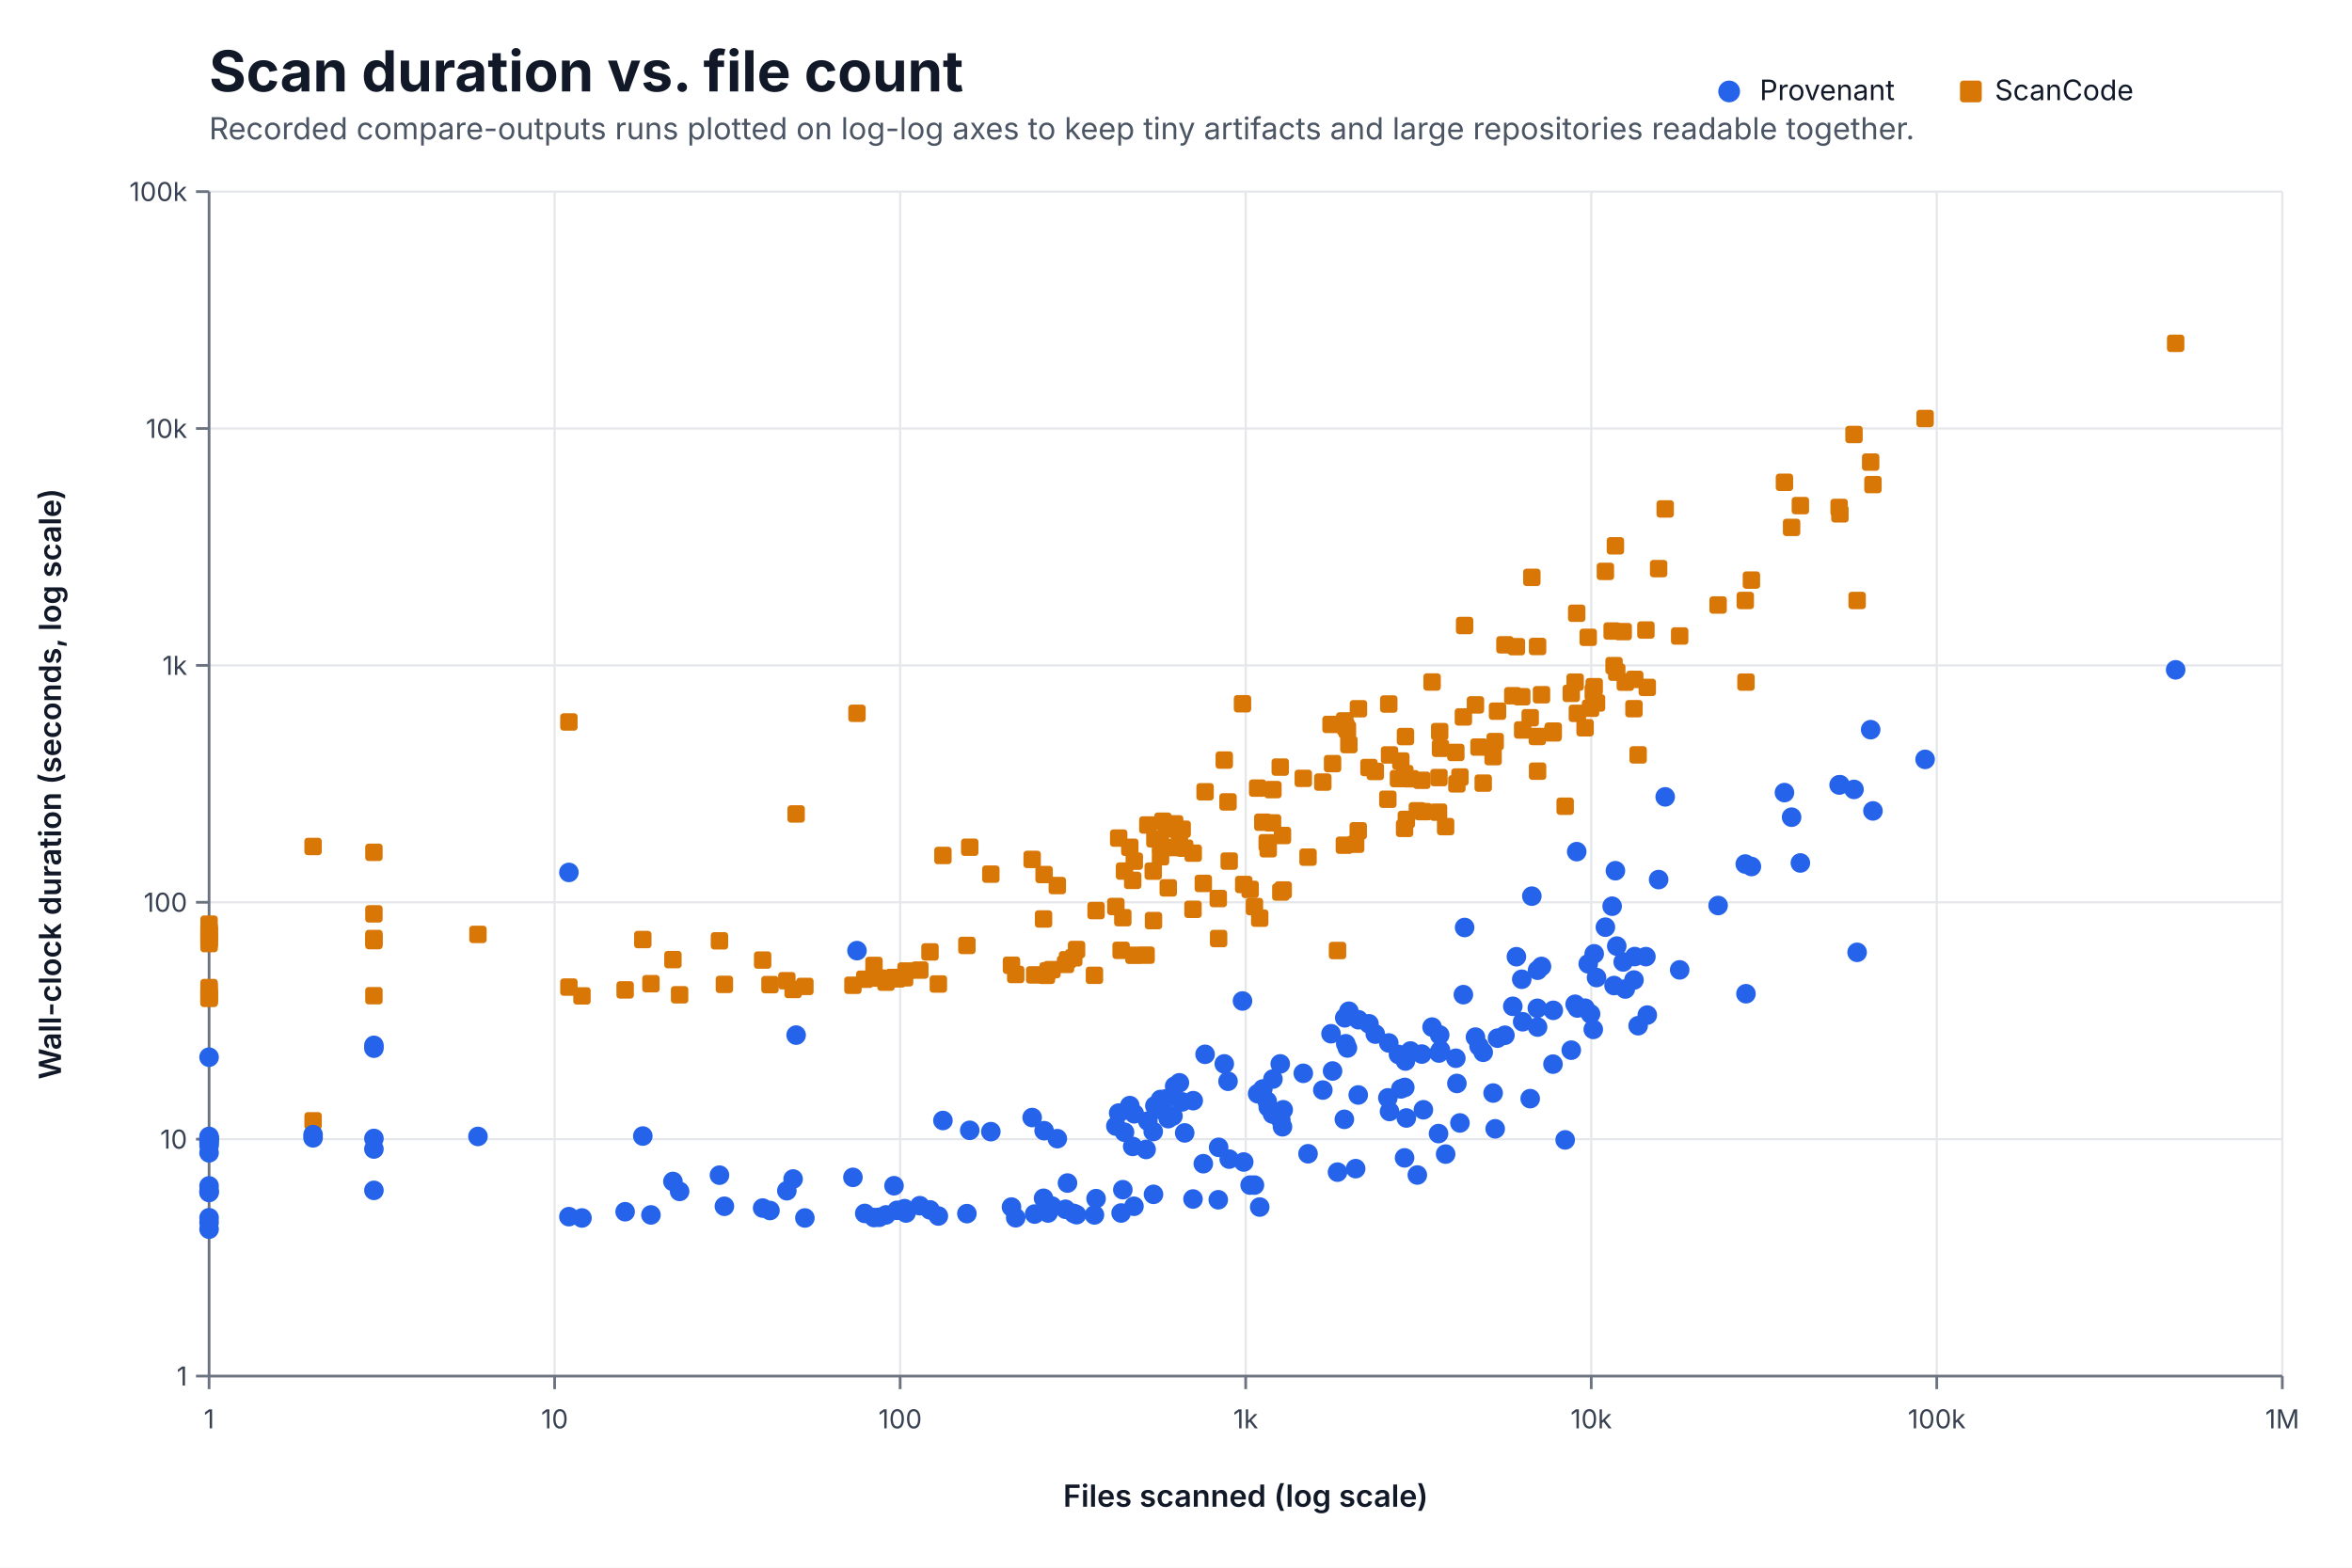
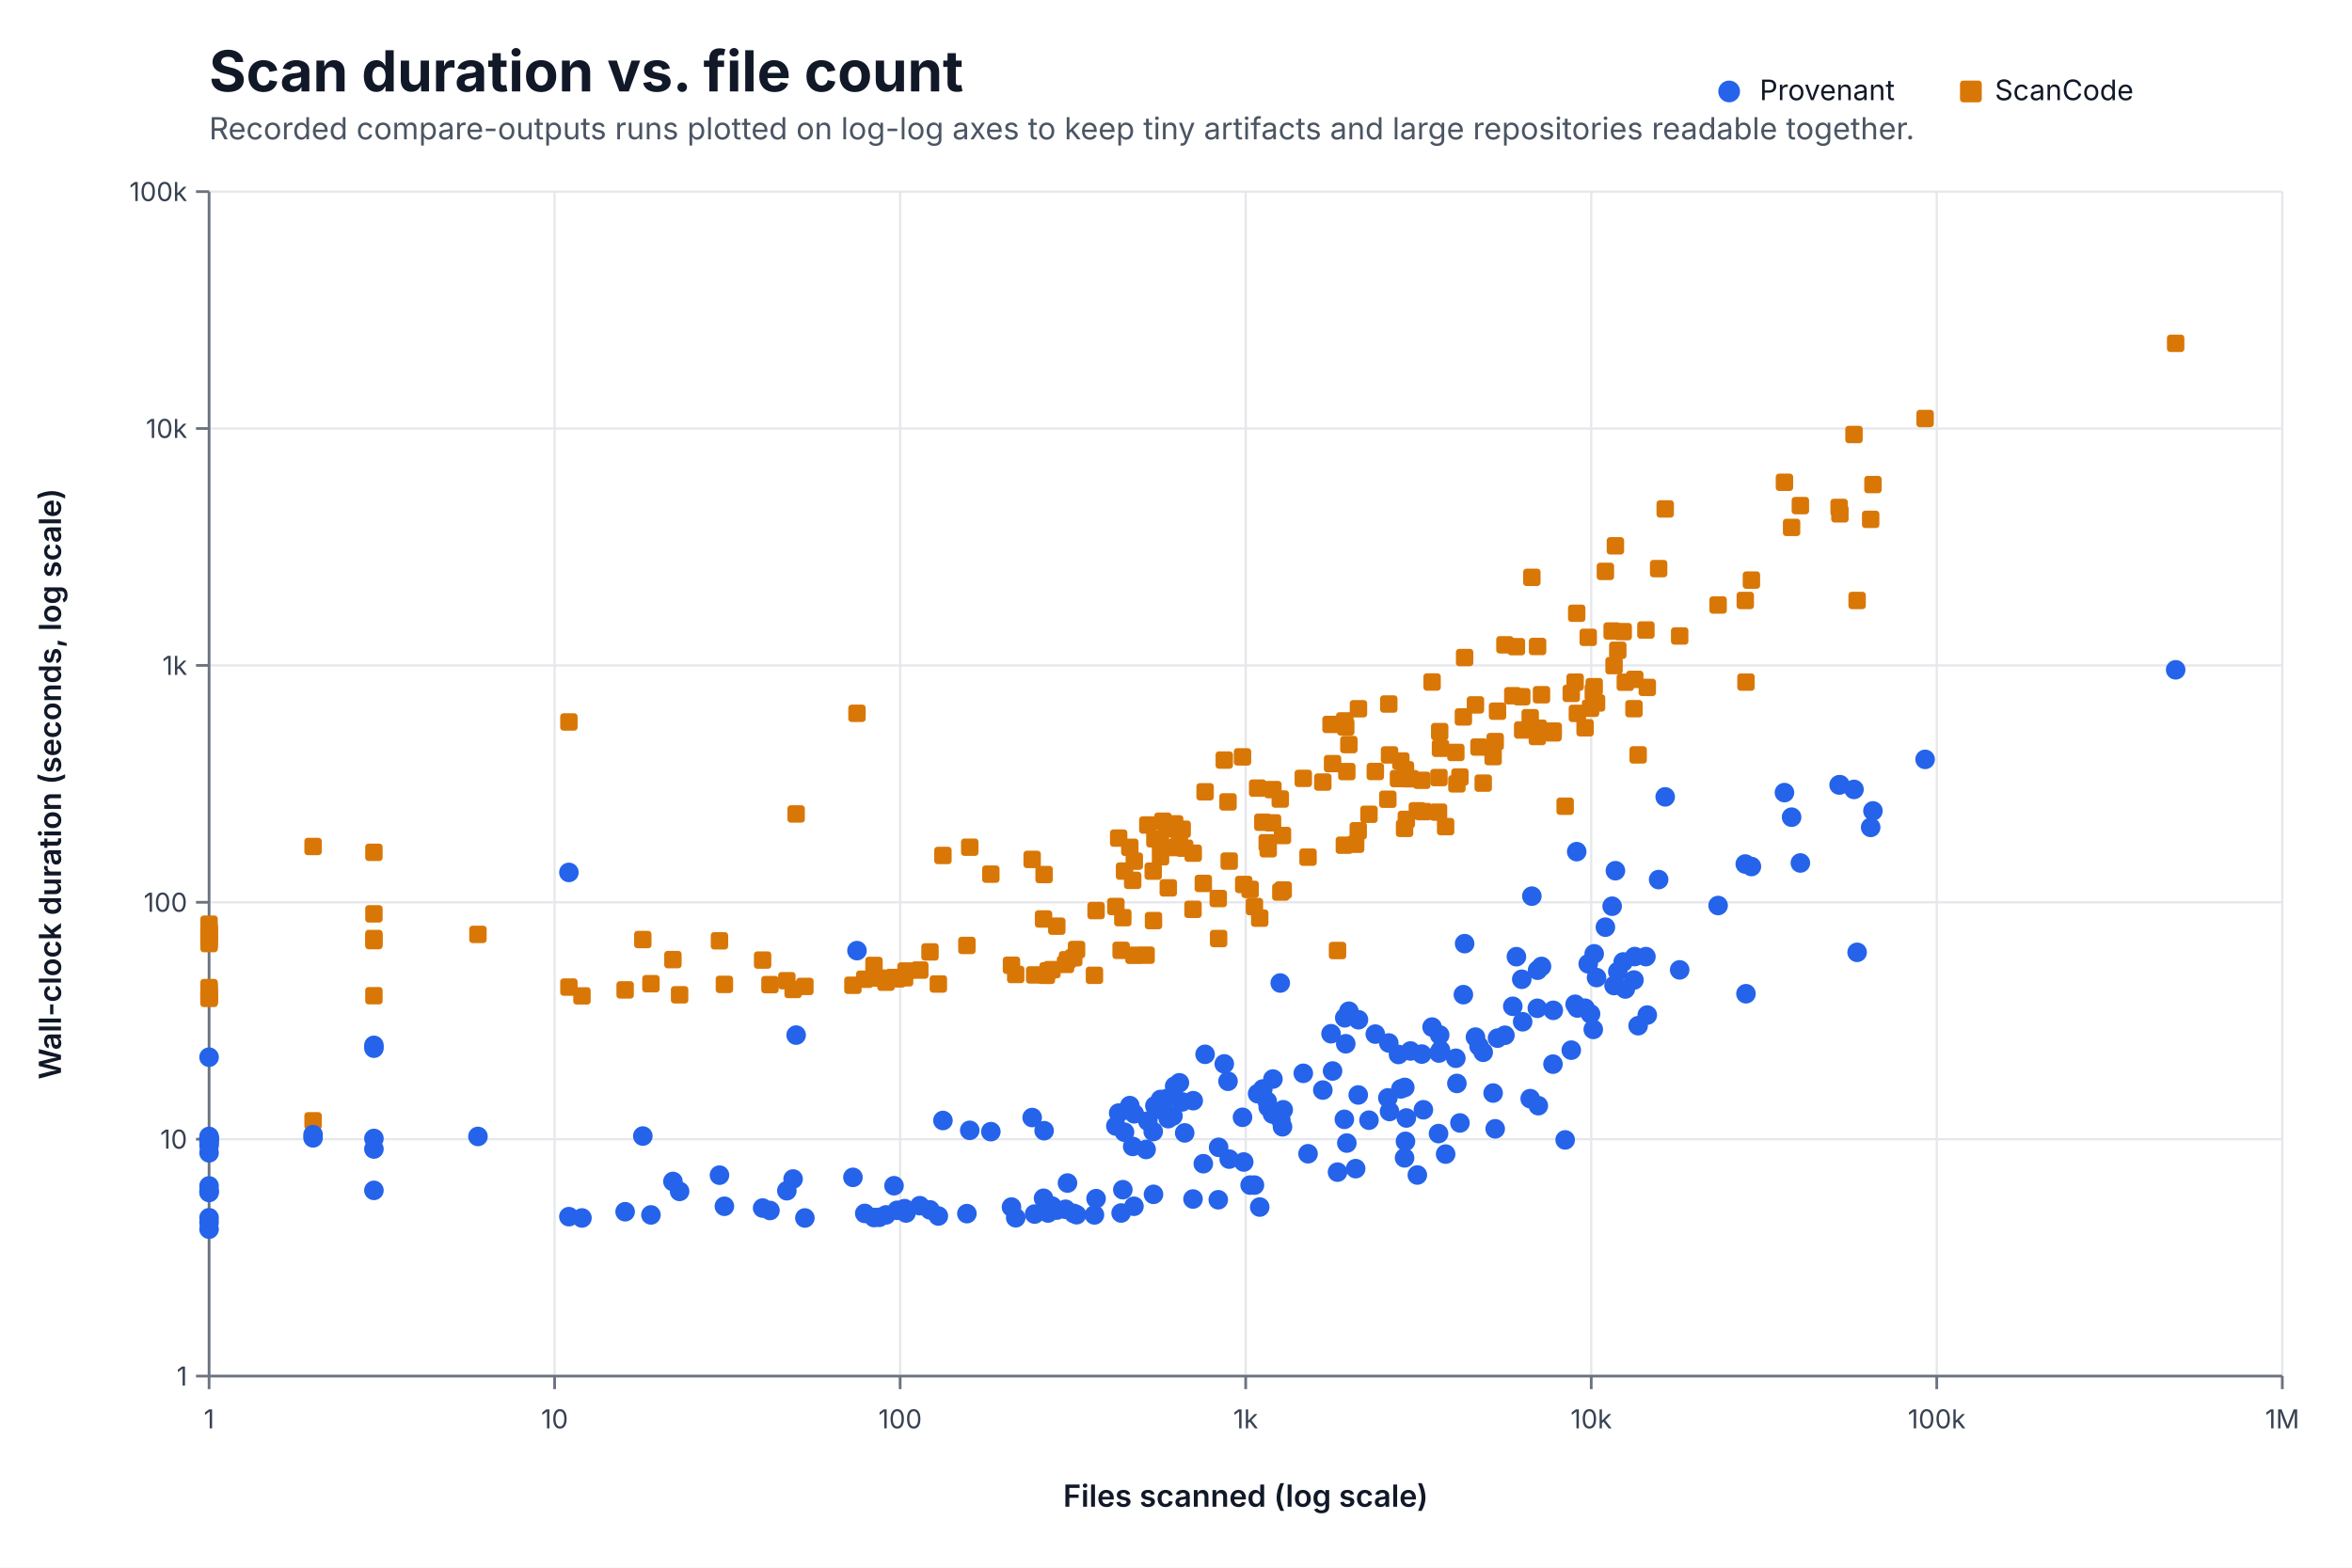
<svg xmlns="http://www.w3.org/2000/svg" width="1080" height="720" viewBox="0 0 1080 720" role="img" aria-labelledby="title desc">
  <style>
    text { font-family: -apple-system, BlinkMacSystemFont, "Segoe UI", sans-serif; fill: #111827; }
    .title { font-size: 26px; font-weight: 700; }
    .subtitle { font-size: 14px; fill: #4b5563; }
    .axis-label { font-size: 14px; font-weight: 600; }
    .tick { font-size: 12px; fill: #374151; }
    .grid { stroke: #e5e7eb; stroke-width: 1; }
    .axis { stroke: #6b7280; stroke-width: 1.25; }
    .legend-label { font-size: 13px; }
  </style>
  <rect x="0" y="0" width="1080" height="720" fill="white" />
  <text class="title" x="96" y="42">Scan duration vs. file count</text>
  <text class="subtitle" x="96" y="64">Recorded compare-outputs runs plotted on log-log axes to keep tiny artifacts and large repositories readable together.</text>
  <line class="grid" x1="96.00" y1="632.00" x2="1048.00" y2="632.00" />
  <line class="grid" x1="96.00" y1="523.20" x2="1048.00" y2="523.20" />
  <line class="grid" x1="96.00" y1="414.40" x2="1048.00" y2="414.40" />
  <line class="grid" x1="96.00" y1="305.60" x2="1048.00" y2="305.60" />
  <line class="grid" x1="96.00" y1="196.80" x2="1048.00" y2="196.80" />
  <line class="grid" x1="96.00" y1="88.00" x2="1048.00" y2="88.00" />
  <line class="grid" x1="96.00" y1="88.00" x2="96.00" y2="632.00" />
  <line class="grid" x1="254.67" y1="88.00" x2="254.67" y2="632.00" />
  <line class="grid" x1="413.33" y1="88.00" x2="413.33" y2="632.00" />
  <line class="grid" x1="572.00" y1="88.00" x2="572.00" y2="632.00" />
  <line class="grid" x1="730.67" y1="88.00" x2="730.67" y2="632.00" />
  <line class="grid" x1="889.33" y1="88.00" x2="889.33" y2="632.00" />
  <line class="grid" x1="1048.00" y1="88.00" x2="1048.00" y2="632.00" />
  <line class="axis" x1="96.00" y1="632.00" x2="1048.00" y2="632.00" />
  <line class="axis" x1="96.00" y1="88.00" x2="96.00" y2="632.00" />
  <line class="axis" x1="96.00" y1="632.00" x2="96.00" y2="638.00" />
  <text class="tick" x="96.00" y="656.00" text-anchor="middle">1</text>
  <line class="axis" x1="254.67" y1="632.00" x2="254.67" y2="638.00" />
  <text class="tick" x="254.67" y="656.00" text-anchor="middle">10</text>
  <line class="axis" x1="413.33" y1="632.00" x2="413.33" y2="638.00" />
  <text class="tick" x="413.33" y="656.00" text-anchor="middle">100</text>
  <line class="axis" x1="572.00" y1="632.00" x2="572.00" y2="638.00" />
  <text class="tick" x="572.00" y="656.00" text-anchor="middle">1k</text>
  <line class="axis" x1="730.67" y1="632.00" x2="730.67" y2="638.00" />
  <text class="tick" x="730.67" y="656.00" text-anchor="middle">10k</text>
  <line class="axis" x1="889.33" y1="632.00" x2="889.33" y2="638.00" />
  <text class="tick" x="889.33" y="656.00" text-anchor="middle">100k</text>
  <line class="axis" x1="1048.00" y1="632.00" x2="1048.00" y2="638.00" />
  <text class="tick" x="1048.00" y="656.00" text-anchor="middle">1M</text>
  <line class="axis" x1="90.00" y1="632.00" x2="96.00" y2="632.00" />
  <text class="tick" x="86.00" y="632.00" text-anchor="end" dominant-baseline="middle">1</text>
  <line class="axis" x1="90.00" y1="523.20" x2="96.00" y2="523.20" />
  <text class="tick" x="86.00" y="523.20" text-anchor="end" dominant-baseline="middle">10</text>
  <line class="axis" x1="90.00" y1="414.40" x2="96.00" y2="414.40" />
  <text class="tick" x="86.00" y="414.40" text-anchor="end" dominant-baseline="middle">100</text>
  <line class="axis" x1="90.00" y1="305.60" x2="96.00" y2="305.60" />
  <text class="tick" x="86.00" y="305.60" text-anchor="end" dominant-baseline="middle">1k</text>
  <line class="axis" x1="90.00" y1="196.80" x2="96.00" y2="196.80" />
  <text class="tick" x="86.00" y="196.80" text-anchor="end" dominant-baseline="middle">10k</text>
  <line class="axis" x1="90.00" y1="88.00" x2="96.00" y2="88.00" />
  <text class="tick" x="86.00" y="88.00" text-anchor="end" dominant-baseline="middle">100k</text>
  <text class="axis-label" x="572.00" y="692.00" text-anchor="middle">Files scanned (log scale)</text>
  <text class="axis-label" x="28" y="360.00" transform="rotate(-90 28 360.00)" text-anchor="middle">Wall-clock duration (seconds, log scale)</text>
  <g aria-label="Legend">
    <circle cx="794" cy="42" r="5" fill="#2563eb" />
    <text class="legend-label" x="808" y="46">Provenant</text>
    <rect x="900" y="37" width="10" height="10" fill="#d97706" rx="1.5" />
    <text class="legend-label" x="916" y="46">ScanCode</text>
  </g>
  <g aria-label="ScanCode points">
    <rect x="92.00" y="420.46" width="8" height="8" fill="#d97706" rx="1.5" />
    <rect x="92.00" y="423.47" width="8" height="8" fill="#d97706" rx="1.5" />
    <rect x="92.00" y="425.26" width="8" height="8" fill="#d97706" rx="1.5" />
    <rect x="92.00" y="424.52" width="8" height="8" fill="#d97706" rx="1.5" />
    <rect x="92.00" y="449.57" width="8" height="8" fill="#d97706" rx="1.5" />
    <rect x="92.00" y="454.13" width="8" height="8" fill="#d97706" rx="1.5" />
    <rect x="92.00" y="450.39" width="8" height="8" fill="#d97706" rx="1.5" />
    <rect x="92.00" y="454.09" width="8" height="8" fill="#d97706" rx="1.5" />
    <rect x="92.00" y="429.37" width="8" height="8" fill="#d97706" rx="1.5" />
    <rect x="92.00" y="428.44" width="8" height="8" fill="#d97706" rx="1.5" />
    <rect x="92.00" y="427.25" width="8" height="8" fill="#d97706" rx="1.5" />
    <rect x="92.00" y="453.66" width="8" height="8" fill="#d97706" rx="1.5" />
    <rect x="92.00" y="424.52" width="8" height="8" fill="#d97706" rx="1.5" />
    <rect x="92.00" y="427.69" width="8" height="8" fill="#d97706" rx="1.5" />
    <rect x="92.00" y="453.46" width="8" height="8" fill="#d97706" rx="1.5" />
    <rect x="92.00" y="454.54" width="8" height="8" fill="#d97706" rx="1.5" />
    <rect x="92.00" y="452.30" width="8" height="8" fill="#d97706" rx="1.5" />
    <rect x="139.76" y="510.78" width="8" height="8" fill="#d97706" rx="1.5" />
    <rect x="139.76" y="384.76" width="8" height="8" fill="#d97706" rx="1.5" />
    <rect x="167.70" y="427.04" width="8" height="8" fill="#d97706" rx="1.5" />
    <rect x="167.70" y="387.45" width="8" height="8" fill="#d97706" rx="1.5" />
    <rect x="167.70" y="427.99" width="8" height="8" fill="#d97706" rx="1.5" />
    <rect x="167.70" y="453.30" width="8" height="8" fill="#d97706" rx="1.5" />
    <rect x="167.70" y="415.71" width="8" height="8" fill="#d97706" rx="1.5" />
    <rect x="215.47" y="425.14" width="8" height="8" fill="#d97706" rx="1.5" />
    <rect x="257.23" y="449.34" width="8" height="8" fill="#d97706" rx="1.5" />
    <rect x="257.23" y="327.58" width="8" height="8" fill="#d97706" rx="1.5" />
    <rect x="263.23" y="453.39" width="8" height="8" fill="#d97706" rx="1.5" />
    <rect x="283.05" y="450.63" width="8" height="8" fill="#d97706" rx="1.5" />
    <rect x="291.17" y="427.52" width="8" height="8" fill="#d97706" rx="1.5" />
    <rect x="294.90" y="447.79" width="8" height="8" fill="#d97706" rx="1.5" />
    <rect x="305.00" y="436.72" width="8" height="8" fill="#d97706" rx="1.5" />
    <rect x="308.06" y="452.89" width="8" height="8" fill="#d97706" rx="1.5" />
    <rect x="326.37" y="428.10" width="8" height="8" fill="#d97706" rx="1.5" />
    <rect x="328.63" y="448.10" width="8" height="8" fill="#d97706" rx="1.5" />
    <rect x="346.19" y="436.94" width="8" height="8" fill="#d97706" rx="1.5" />
    <rect x="349.56" y="448.21" width="8" height="8" fill="#d97706" rx="1.5" />
    <rect x="357.31" y="446.42" width="8" height="8" fill="#d97706" rx="1.5" />
    <rect x="360.18" y="450.45" width="8" height="8" fill="#d97706" rx="1.5" />
    <rect x="361.57" y="369.83" width="8" height="8" fill="#d97706" rx="1.5" />
    <rect x="365.59" y="449.04" width="8" height="8" fill="#d97706" rx="1.5" />
    <rect x="387.65" y="448.50" width="8" height="8" fill="#d97706" rx="1.5" />
    <rect x="389.51" y="323.61" width="8" height="8" fill="#d97706" rx="1.5" />
    <rect x="393.09" y="445.73" width="8" height="8" fill="#d97706" rx="1.5" />
    <rect x="397.32" y="439.40" width="8" height="8" fill="#d97706" rx="1.5" />
    <rect x="399.74" y="445.22" width="8" height="8" fill="#d97706" rx="1.5" />
    <rect x="402.83" y="447.10" width="8" height="8" fill="#d97706" rx="1.5" />
    <rect x="406.52" y="444.93" width="8" height="8" fill="#d97706" rx="1.5" />
    <rect x="407.94" y="445.56" width="8" height="8" fill="#d97706" rx="1.5" />
    <rect x="411.37" y="445.09" width="8" height="8" fill="#d97706" rx="1.5" />
    <rect x="412.04" y="441.96" width="8" height="8" fill="#d97706" rx="1.5" />
    <rect x="418.36" y="441.53" width="8" height="8" fill="#d97706" rx="1.5" />
    <rect x="423.04" y="433.19" width="8" height="8" fill="#d97706" rx="1.5" />
    <rect x="426.88" y="447.92" width="8" height="8" fill="#d97706" rx="1.5" />
    <rect x="428.98" y="388.90" width="8" height="8" fill="#d97706" rx="1.5" />
    <rect x="439.98" y="430.21" width="8" height="8" fill="#d97706" rx="1.5" />
    <rect x="441.29" y="385.10" width="8" height="8" fill="#d97706" rx="1.5" />
    <rect x="450.98" y="397.47" width="8" height="8" fill="#d97706" rx="1.5" />
    <rect x="460.46" y="439.32" width="8" height="8" fill="#d97706" rx="1.5" />
    <rect x="462.40" y="443.56" width="8" height="8" fill="#d97706" rx="1.5" />
    <rect x="469.95" y="390.71" width="8" height="8" fill="#d97706" rx="1.5" />
    <rect x="471.08" y="443.75" width="8" height="8" fill="#d97706" rx="1.5" />
    <rect x="475.18" y="418.07" width="8" height="8" fill="#d97706" rx="1.5" />
    <rect x="475.44" y="397.66" width="8" height="8" fill="#d97706" rx="1.5" />
    <rect x="476.49" y="443.95" width="8" height="8" fill="#d97706" rx="1.5" />
    <rect x="477.26" y="441.87" width="8" height="8" fill="#d97706" rx="1.5" />
    <rect x="479.04" y="441.32" width="8" height="8" fill="#d97706" rx="1.5" />
-     <rect x="481.50" y="402.72" width="8" height="8" fill="#d97706" rx="1.5" />
+     <rect x="481.26" y="421.37" width="8" height="8" fill="#d97706" rx="1.5" />
    <rect x="485.27" y="438.93" width="8" height="8" fill="#d97706" rx="1.5" />
    <rect x="486.18" y="436.80" width="8" height="8" fill="#d97706" rx="1.5" />
    <rect x="489.05" y="435.88" width="8" height="8" fill="#d97706" rx="1.5" />
    <rect x="490.34" y="432.10" width="8" height="8" fill="#d97706" rx="1.5" />
    <rect x="498.55" y="443.94" width="8" height="8" fill="#d97706" rx="1.5" />
    <rect x="499.30" y="414.21" width="8" height="8" fill="#d97706" rx="1.5" />
    <rect x="508.39" y="412.34" width="8" height="8" fill="#d97706" rx="1.5" />
    <rect x="509.68" y="380.92" width="8" height="8" fill="#d97706" rx="1.5" />
    <rect x="510.80" y="432.47" width="8" height="8" fill="#d97706" rx="1.5" />
    <rect x="511.58" y="417.47" width="8" height="8" fill="#d97706" rx="1.5" />
    <rect x="512.36" y="396.07" width="8" height="8" fill="#d97706" rx="1.5" />
    <rect x="514.79" y="385.13" width="8" height="8" fill="#d97706" rx="1.5" />
    <rect x="516.12" y="400.33" width="8" height="8" fill="#d97706" rx="1.5" />
    <rect x="516.70" y="434.73" width="8" height="8" fill="#d97706" rx="1.5" />
    <rect x="516.85" y="391.50" width="8" height="8" fill="#d97706" rx="1.5" />
    <rect x="522.27" y="434.69" width="8" height="8" fill="#d97706" rx="1.5" />
    <rect x="523.07" y="374.90" width="8" height="8" fill="#d97706" rx="1.5" />
    <rect x="525.54" y="396.10" width="8" height="8" fill="#d97706" rx="1.5" />
    <rect x="525.67" y="418.82" width="8" height="8" fill="#d97706" rx="1.5" />
    <rect x="526.30" y="381.25" width="8" height="8" fill="#d97706" rx="1.5" />
    <rect x="528.90" y="383.91" width="8" height="8" fill="#d97706" rx="1.5" />
    <rect x="528.90" y="389.48" width="8" height="8" fill="#d97706" rx="1.5" />
    <rect x="529.99" y="373.16" width="8" height="8" fill="#d97706" rx="1.5" />
    <rect x="531.64" y="376.71" width="8" height="8" fill="#d97706" rx="1.5" />
    <rect x="532.45" y="403.78" width="8" height="8" fill="#d97706" rx="1.5" />
    <rect x="534.61" y="385.27" width="8" height="8" fill="#d97706" rx="1.5" />
    <rect x="535.39" y="374.38" width="8" height="8" fill="#d97706" rx="1.5" />
    <rect x="537.57" y="381.59" width="8" height="8" fill="#d97706" rx="1.5" />
    <rect x="538.84" y="376.84" width="8" height="8" fill="#d97706" rx="1.5" />
    <rect x="539.99" y="385.56" width="8" height="8" fill="#d97706" rx="1.5" />
    <rect x="543.81" y="413.62" width="8" height="8" fill="#d97706" rx="1.5" />
    <rect x="543.91" y="387.84" width="8" height="8" fill="#d97706" rx="1.5" />
    <rect x="548.54" y="401.74" width="8" height="8" fill="#d97706" rx="1.5" />
    <rect x="549.36" y="359.65" width="8" height="8" fill="#d97706" rx="1.5" />
    <rect x="555.41" y="408.67" width="8" height="8" fill="#d97706" rx="1.5" />
    <rect x="555.57" y="427.04" width="8" height="8" fill="#d97706" rx="1.5" />
    <rect x="558.17" y="345.08" width="8" height="8" fill="#d97706" rx="1.5" />
    <rect x="559.89" y="364.30" width="8" height="8" fill="#d97706" rx="1.5" />
    <rect x="560.43" y="391.49" width="8" height="8" fill="#d97706" rx="1.5" />
-     <rect x="566.54" y="319.22" width="8" height="8" fill="#d97706" rx="1.5" />
+     <rect x="566.54" y="343.62" width="8" height="8" fill="#d97706" rx="1.5" />
    <rect x="567.10" y="402.22" width="8" height="8" fill="#d97706" rx="1.5" />
    <rect x="570.04" y="404.47" width="8" height="8" fill="#d97706" rx="1.5" />
    <rect x="572.02" y="412.37" width="8" height="8" fill="#d97706" rx="1.5" />
    <rect x="573.49" y="357.97" width="8" height="8" fill="#d97706" rx="1.5" />
    <rect x="574.44" y="417.69" width="8" height="8" fill="#d97706" rx="1.5" />
    <rect x="575.87" y="373.63" width="8" height="8" fill="#d97706" rx="1.5" />
    <rect x="577.87" y="383.06" width="8" height="8" fill="#d97706" rx="1.5" />
    <rect x="578.35" y="385.81" width="8" height="8" fill="#d97706" rx="1.5" />
    <rect x="580.33" y="373.93" width="8" height="8" fill="#d97706" rx="1.5" />
    <rect x="580.51" y="358.66" width="8" height="8" fill="#d97706" rx="1.5" />
-     <rect x="583.87" y="348.30" width="8" height="8" fill="#d97706" rx="1.5" />
+     <rect x="583.87" y="362.98" width="8" height="8" fill="#d97706" rx="1.5" />
    <rect x="584.14" y="405.69" width="8" height="8" fill="#d97706" rx="1.5" />
    <rect x="584.90" y="379.72" width="8" height="8" fill="#d97706" rx="1.5" />
    <rect x="585.23" y="404.76" width="8" height="8" fill="#d97706" rx="1.5" />
    <rect x="594.45" y="353.48" width="8" height="8" fill="#d97706" rx="1.5" />
    <rect x="596.63" y="389.66" width="8" height="8" fill="#d97706" rx="1.5" />
    <rect x="603.42" y="355.19" width="8" height="8" fill="#d97706" rx="1.5" />
    <rect x="607.19" y="328.71" width="8" height="8" fill="#d97706" rx="1.5" />
    <rect x="607.89" y="346.71" width="8" height="8" fill="#d97706" rx="1.5" />
    <rect x="610.17" y="432.56" width="8" height="8" fill="#d97706" rx="1.5" />
    <rect x="613.31" y="384.18" width="8" height="8" fill="#d97706" rx="1.5" />
    <rect x="613.49" y="327.10" width="8" height="8" fill="#d97706" rx="1.5" />
    <rect x="613.95" y="329.87" width="8" height="8" fill="#d97706" rx="1.5" />
-     <rect x="614.72" y="331.19" width="8" height="8" fill="#d97706" rx="1.5" />
+     <rect x="614.44" y="350.37" width="8" height="8" fill="#d97706" rx="1.5" />
    <rect x="615.38" y="337.97" width="8" height="8" fill="#d97706" rx="1.5" />
    <rect x="618.50" y="383.74" width="8" height="8" fill="#d97706" rx="1.5" />
    <rect x="619.68" y="377.56" width="8" height="8" fill="#d97706" rx="1.5" />
    <rect x="619.78" y="321.51" width="8" height="8" fill="#d97706" rx="1.5" />
-     <rect x="624.61" y="348.51" width="8" height="8" fill="#d97706" rx="1.5" />
+     <rect x="624.61" y="369.98" width="8" height="8" fill="#d97706" rx="1.5" />
    <rect x="627.52" y="350.33" width="8" height="8" fill="#d97706" rx="1.5" />
    <rect x="633.28" y="363.07" width="8" height="8" fill="#d97706" rx="1.5" />
    <rect x="633.71" y="319.34" width="8" height="8" fill="#d97706" rx="1.5" />
    <rect x="634.05" y="342.72" width="8" height="8" fill="#d97706" rx="1.5" />
    <rect x="638.16" y="353.58" width="8" height="8" fill="#d97706" rx="1.5" />
    <rect x="639.24" y="345.52" width="8" height="8" fill="#d97706" rx="1.5" />
    <rect x="640.96" y="376.44" width="8" height="8" fill="#d97706" rx="1.5" />
    <rect x="641.06" y="351.33" width="8" height="8" fill="#d97706" rx="1.5" />
-     <rect x="641.37" y="334.28" width="8" height="8" fill="#d97706" rx="1.5" />
+     <rect x="641.37" y="349.55" width="8" height="8" fill="#d97706" rx="1.5" />
    <rect x="641.77" y="372.34" width="8" height="8" fill="#d97706" rx="1.5" />
    <rect x="643.66" y="353.67" width="8" height="8" fill="#d97706" rx="1.5" />
    <rect x="646.82" y="368.39" width="8" height="8" fill="#d97706" rx="1.5" />
    <rect x="648.86" y="354.37" width="8" height="8" fill="#d97706" rx="1.5" />
    <rect x="649.60" y="368.75" width="8" height="8" fill="#d97706" rx="1.5" />
    <rect x="653.59" y="309.22" width="8" height="8" fill="#d97706" rx="1.5" />
    <rect x="656.55" y="369.00" width="8" height="8" fill="#d97706" rx="1.5" />
    <rect x="656.74" y="353.11" width="8" height="8" fill="#d97706" rx="1.5" />
    <rect x="657.08" y="332.02" width="8" height="8" fill="#d97706" rx="1.5" />
    <rect x="657.46" y="339.67" width="8" height="8" fill="#d97706" rx="1.5" />
    <rect x="659.81" y="375.65" width="8" height="8" fill="#d97706" rx="1.5" />
    <rect x="664.50" y="341.57" width="8" height="8" fill="#d97706" rx="1.5" />
    <rect x="664.98" y="356.00" width="8" height="8" fill="#d97706" rx="1.5" />
    <rect x="666.38" y="352.86" width="8" height="8" fill="#d97706" rx="1.5" />
    <rect x="667.96" y="325.26" width="8" height="8" fill="#d97706" rx="1.5" />
-     <rect x="668.53" y="283.27" width="8" height="8" fill="#d97706" rx="1.5" />
+     <rect x="668.53" y="297.99" width="8" height="8" fill="#d97706" rx="1.5" />
    <rect x="673.50" y="319.74" width="8" height="8" fill="#d97706" rx="1.5" />
    <rect x="675.14" y="339.11" width="8" height="8" fill="#d97706" rx="1.5" />
    <rect x="677.07" y="355.67" width="8" height="8" fill="#d97706" rx="1.5" />
    <rect x="681.62" y="343.50" width="8" height="8" fill="#d97706" rx="1.5" />
    <rect x="682.57" y="336.59" width="8" height="8" fill="#d97706" rx="1.5" />
    <rect x="683.64" y="322.63" width="8" height="8" fill="#d97706" rx="1.5" />
    <rect x="687.04" y="292.14" width="8" height="8" fill="#d97706" rx="1.5" />
    <rect x="690.65" y="315.53" width="8" height="8" fill="#d97706" rx="1.5" />
    <rect x="692.31" y="293.00" width="8" height="8" fill="#d97706" rx="1.5" />
    <rect x="694.77" y="315.99" width="8" height="8" fill="#d97706" rx="1.5" />
    <rect x="695.18" y="331.26" width="8" height="8" fill="#d97706" rx="1.5" />
    <rect x="698.64" y="325.64" width="8" height="8" fill="#d97706" rx="1.5" />
    <rect x="699.40" y="261.17" width="8" height="8" fill="#d97706" rx="1.5" />
    <rect x="701.92" y="334.25" width="8" height="8" fill="#d97706" rx="1.5" />
-     <rect x="702.03" y="350.18" width="8" height="8" fill="#d97706" rx="1.5" />
    <rect x="702.03" y="292.91" width="8" height="8" fill="#d97706" rx="1.5" />
+     <rect x="702.37" y="330.44" width="8" height="8" fill="#d97706" rx="1.5" />
    <rect x="703.83" y="315.08" width="8" height="8" fill="#d97706" rx="1.5" />
    <rect x="709.11" y="332.59" width="8" height="8" fill="#d97706" rx="1.5" />
    <rect x="709.24" y="331.79" width="8" height="8" fill="#d97706" rx="1.5" />
    <rect x="714.70" y="366.27" width="8" height="8" fill="#d97706" rx="1.5" />
    <rect x="717.50" y="314.45" width="8" height="8" fill="#d97706" rx="1.5" />
    <rect x="719.28" y="309.28" width="8" height="8" fill="#d97706" rx="1.5" />
    <rect x="720.00" y="277.65" width="8" height="8" fill="#d97706" rx="1.5" />
    <rect x="720.30" y="323.62" width="8" height="8" fill="#d97706" rx="1.5" />
    <rect x="723.85" y="330.25" width="8" height="8" fill="#d97706" rx="1.5" />
    <rect x="725.29" y="288.71" width="8" height="8" fill="#d97706" rx="1.5" />
    <rect x="726.36" y="321.28" width="8" height="8" fill="#d97706" rx="1.5" />
    <rect x="727.61" y="313.95" width="8" height="8" fill="#d97706" rx="1.5" />
    <rect x="728.03" y="311.39" width="8" height="8" fill="#d97706" rx="1.5" />
    <rect x="729.11" y="318.85" width="8" height="8" fill="#d97706" rx="1.5" />
    <rect x="733.17" y="258.43" width="8" height="8" fill="#d97706" rx="1.5" />
    <rect x="736.27" y="285.81" width="8" height="8" fill="#d97706" rx="1.5" />
    <rect x="737.15" y="301.70" width="8" height="8" fill="#d97706" rx="1.5" />
    <rect x="737.77" y="246.68" width="8" height="8" fill="#d97706" rx="1.5" />
-     <rect x="738.39" y="304.71" width="8" height="8" fill="#d97706" rx="1.5" />
+     <rect x="738.86" y="294.65" width="8" height="8" fill="#d97706" rx="1.5" />
    <rect x="741.35" y="286.09" width="8" height="8" fill="#d97706" rx="1.5" />
    <rect x="742.32" y="309.33" width="8" height="8" fill="#d97706" rx="1.5" />
    <rect x="746.29" y="321.48" width="8" height="8" fill="#d97706" rx="1.5" />
    <rect x="746.66" y="308.03" width="8" height="8" fill="#d97706" rx="1.5" />
    <rect x="748.21" y="342.70" width="8" height="8" fill="#d97706" rx="1.5" />
    <rect x="751.78" y="285.35" width="8" height="8" fill="#d97706" rx="1.5" />
    <rect x="752.40" y="311.70" width="8" height="8" fill="#d97706" rx="1.5" />
    <rect x="757.62" y="257.15" width="8" height="8" fill="#d97706" rx="1.5" />
    <rect x="760.63" y="229.74" width="8" height="8" fill="#d97706" rx="1.5" />
    <rect x="767.28" y="288.09" width="8" height="8" fill="#d97706" rx="1.5" />
    <rect x="784.93" y="273.87" width="8" height="8" fill="#d97706" rx="1.5" />
    <rect x="797.40" y="271.78" width="8" height="8" fill="#d97706" rx="1.5" />
    <rect x="797.72" y="309.27" width="8" height="8" fill="#d97706" rx="1.5" />
    <rect x="800.22" y="262.42" width="8" height="8" fill="#d97706" rx="1.5" />
    <rect x="815.39" y="217.51" width="8" height="8" fill="#d97706" rx="1.5" />
    <rect x="818.67" y="238.22" width="8" height="8" fill="#d97706" rx="1.5" />
    <rect x="822.70" y="228.21" width="8" height="8" fill="#d97706" rx="1.5" />
    <rect x="840.49" y="229.06" width="8" height="8" fill="#d97706" rx="1.5" />
    <rect x="840.86" y="231.99" width="8" height="8" fill="#d97706" rx="1.5" />
    <rect x="847.33" y="195.56" width="8" height="8" fill="#d97706" rx="1.5" />
    <rect x="848.76" y="271.78" width="8" height="8" fill="#d97706" rx="1.5" />
-     <rect x="854.98" y="208.23" width="8" height="8" fill="#d97706" rx="1.5" />
+     <rect x="854.98" y="234.53" width="8" height="8" fill="#d97706" rx="1.5" />
    <rect x="856.03" y="218.55" width="8" height="8" fill="#d97706" rx="1.5" />
    <rect x="879.98" y="188.22" width="8" height="8" fill="#d97706" rx="1.5" />
    <rect x="995.03" y="153.67" width="8" height="8" fill="#d97706" rx="1.5" />
  </g>
  <g aria-label="Provenant points">
    <circle cx="96.00" cy="522.92" r="4.5" fill="#2563eb" />
    <circle cx="96.00" cy="522.78" r="4.5" fill="#2563eb" />
    <circle cx="96.00" cy="522.68" r="4.5" fill="#2563eb" />
    <circle cx="96.00" cy="521.94" r="4.5" fill="#2563eb" />
    <circle cx="96.00" cy="544.66" r="4.5" fill="#2563eb" />
    <circle cx="96.00" cy="561.46" r="4.5" fill="#2563eb" />
    <circle cx="96.00" cy="529.46" r="4.5" fill="#2563eb" />
    <circle cx="96.00" cy="547.49" r="4.5" fill="#2563eb" />
    <circle cx="96.00" cy="485.54" r="4.5" fill="#2563eb" />
    <circle cx="96.00" cy="526.17" r="4.5" fill="#2563eb" />
    <circle cx="96.00" cy="524.11" r="4.5" fill="#2563eb" />
    <circle cx="96.00" cy="547.65" r="4.5" fill="#2563eb" />
    <circle cx="96.00" cy="525.13" r="4.5" fill="#2563eb" />
    <circle cx="96.00" cy="523.72" r="4.5" fill="#2563eb" />
    <circle cx="96.00" cy="559.28" r="4.5" fill="#2563eb" />
    <circle cx="96.00" cy="564.53" r="4.5" fill="#2563eb" />
    <circle cx="96.00" cy="546.71" r="4.5" fill="#2563eb" />
    <circle cx="143.76" cy="521.12" r="4.5" fill="#2563eb" />
    <circle cx="143.76" cy="522.59" r="4.5" fill="#2563eb" />
    <circle cx="171.70" cy="522.87" r="4.5" fill="#2563eb" />
    <circle cx="171.70" cy="527.71" r="4.5" fill="#2563eb" />
    <circle cx="171.70" cy="480.11" r="4.5" fill="#2563eb" />
    <circle cx="171.70" cy="546.71" r="4.5" fill="#2563eb" />
    <circle cx="171.70" cy="481.40" r="4.5" fill="#2563eb" />
    <circle cx="219.47" cy="521.94" r="4.5" fill="#2563eb" />
    <circle cx="261.23" cy="558.78" r="4.5" fill="#2563eb" />
    <circle cx="261.23" cy="400.68" r="4.5" fill="#2563eb" />
    <circle cx="267.23" cy="559.38" r="4.5" fill="#2563eb" />
    <circle cx="287.05" cy="556.52" r="4.5" fill="#2563eb" />
    <circle cx="295.17" cy="521.76" r="4.5" fill="#2563eb" />
    <circle cx="298.90" cy="557.98" r="4.5" fill="#2563eb" />
    <circle cx="309.00" cy="542.62" r="4.5" fill="#2563eb" />
    <circle cx="312.06" cy="547.18" r="4.5" fill="#2563eb" />
    <circle cx="330.37" cy="539.72" r="4.5" fill="#2563eb" />
    <circle cx="332.63" cy="554.01" r="4.5" fill="#2563eb" />
    <circle cx="350.19" cy="554.83" r="4.5" fill="#2563eb" />
    <circle cx="353.56" cy="555.95" r="4.5" fill="#2563eb" />
    <circle cx="361.31" cy="546.87" r="4.5" fill="#2563eb" />
    <circle cx="364.18" cy="541.49" r="4.5" fill="#2563eb" />
    <circle cx="365.57" cy="475.40" r="4.5" fill="#2563eb" />
    <circle cx="369.59" cy="559.38" r="4.5" fill="#2563eb" />
    <circle cx="391.65" cy="540.73" r="4.5" fill="#2563eb" />
    <circle cx="393.51" cy="436.60" r="4.5" fill="#2563eb" />
    <circle cx="397.09" cy="557.29" r="4.5" fill="#2563eb" />
    <circle cx="401.32" cy="559.18" r="4.5" fill="#2563eb" />
    <circle cx="403.74" cy="559.08" r="4.5" fill="#2563eb" />
    <circle cx="406.83" cy="557.98" r="4.5" fill="#2563eb" />
    <circle cx="410.52" cy="544.58" r="4.5" fill="#2563eb" />
    <circle cx="411.94" cy="555.86" r="4.5" fill="#2563eb" />
    <circle cx="415.37" cy="555.11" r="4.5" fill="#2563eb" />
    <circle cx="416.04" cy="557.10" r="4.5" fill="#2563eb" />
    <circle cx="422.36" cy="553.74" r="4.5" fill="#2563eb" />
    <circle cx="427.04" cy="555.67" r="4.5" fill="#2563eb" />
    <circle cx="430.88" cy="558.48" r="4.5" fill="#2563eb" />
    <circle cx="432.98" cy="514.62" r="4.5" fill="#2563eb" />
    <circle cx="443.98" cy="557.39" r="4.5" fill="#2563eb" />
    <circle cx="445.29" cy="519.13" r="4.5" fill="#2563eb" />
    <circle cx="454.98" cy="519.74" r="4.5" fill="#2563eb" />
    <circle cx="464.46" cy="554.37" r="4.5" fill="#2563eb" />
    <circle cx="466.40" cy="559.28" r="4.5" fill="#2563eb" />
    <circle cx="473.95" cy="513.26" r="4.5" fill="#2563eb" />
    <circle cx="475.08" cy="557.59" r="4.5" fill="#2563eb" />
    <circle cx="479.18" cy="550.34" r="4.5" fill="#2563eb" />
    <circle cx="479.44" cy="519.30" r="4.5" fill="#2563eb" />
    <circle cx="480.49" cy="556.24" r="4.5" fill="#2563eb" />
    <circle cx="481.26" cy="557.10" r="4.5" fill="#2563eb" />
    <circle cx="483.04" cy="553.92" r="4.5" fill="#2563eb" />
-     <circle cx="485.50" cy="522.96" r="4.5" fill="#2563eb" />
+     <circle cx="485.26" cy="555.76" r="4.5" fill="#2563eb" />
    <circle cx="489.27" cy="555.39" r="4.5" fill="#2563eb" />
    <circle cx="490.18" cy="543.34" r="4.5" fill="#2563eb" />
    <circle cx="493.05" cy="557.29" r="4.5" fill="#2563eb" />
    <circle cx="494.34" cy="557.88" r="4.5" fill="#2563eb" />
    <circle cx="502.55" cy="557.98" r="4.5" fill="#2563eb" />
    <circle cx="503.30" cy="550.51" r="4.5" fill="#2563eb" />
    <circle cx="512.39" cy="517.17" r="4.5" fill="#2563eb" />
    <circle cx="513.68" cy="511.20" r="4.5" fill="#2563eb" />
    <circle cx="514.80" cy="557.10" r="4.5" fill="#2563eb" />
    <circle cx="515.58" cy="546.40" r="4.5" fill="#2563eb" />
    <circle cx="516.36" cy="520.00" r="4.5" fill="#2563eb" />
    <circle cx="518.79" cy="507.78" r="4.5" fill="#2563eb" />
    <circle cx="520.12" cy="526.53" r="4.5" fill="#2563eb" />
    <circle cx="520.70" cy="554.01" r="4.5" fill="#2563eb" />
    <circle cx="520.85" cy="511.54" r="4.5" fill="#2563eb" />
    <circle cx="526.27" cy="527.92" r="4.5" fill="#2563eb" />
    <circle cx="527.07" cy="514.90" r="4.5" fill="#2563eb" />
    <circle cx="529.54" cy="519.69" r="4.5" fill="#2563eb" />
    <circle cx="529.67" cy="548.53" r="4.5" fill="#2563eb" />
    <circle cx="530.30" cy="507.88" r="4.5" fill="#2563eb" />
    <circle cx="532.90" cy="504.96" r="4.5" fill="#2563eb" />
    <circle cx="532.90" cy="509.65" r="4.5" fill="#2563eb" />
    <circle cx="533.99" cy="505.42" r="4.5" fill="#2563eb" />
    <circle cx="535.64" cy="504.61" r="4.5" fill="#2563eb" />
    <circle cx="536.45" cy="513.77" r="4.5" fill="#2563eb" />
    <circle cx="538.61" cy="512.54" r="4.5" fill="#2563eb" />
    <circle cx="539.39" cy="498.86" r="4.5" fill="#2563eb" />
    <circle cx="541.57" cy="497.30" r="4.5" fill="#2563eb" />
    <circle cx="542.84" cy="506.07" r="4.5" fill="#2563eb" />
    <circle cx="543.99" cy="520.31" r="4.5" fill="#2563eb" />
    <circle cx="547.81" cy="550.68" r="4.5" fill="#2563eb" />
    <circle cx="547.91" cy="505.51" r="4.5" fill="#2563eb" />
    <circle cx="552.54" cy="534.46" r="4.5" fill="#2563eb" />
    <circle cx="553.36" cy="484.22" r="4.5" fill="#2563eb" />
    <circle cx="559.41" cy="551.02" r="4.5" fill="#2563eb" />
    <circle cx="559.57" cy="526.93" r="4.5" fill="#2563eb" />
    <circle cx="562.17" cy="488.62" r="4.5" fill="#2563eb" />
    <circle cx="563.89" cy="496.60" r="4.5" fill="#2563eb" />
    <circle cx="564.43" cy="532.35" r="4.5" fill="#2563eb" />
-     <circle cx="570.54" cy="459.72" r="4.5" fill="#2563eb" />
+     <circle cx="570.54" cy="513.15" r="4.5" fill="#2563eb" />
    <circle cx="571.10" cy="533.68" r="4.5" fill="#2563eb" />
    <circle cx="574.04" cy="544.29" r="4.5" fill="#2563eb" />
    <circle cx="576.02" cy="544.29" r="4.5" fill="#2563eb" />
    <circle cx="577.49" cy="502.31" r="4.5" fill="#2563eb" />
    <circle cx="578.44" cy="554.37" r="4.5" fill="#2563eb" />
    <circle cx="579.87" cy="500.14" r="4.5" fill="#2563eb" />
    <circle cx="581.87" cy="505.77" r="4.5" fill="#2563eb" />
    <circle cx="582.35" cy="508.50" r="4.5" fill="#2563eb" />
    <circle cx="584.33" cy="511.65" r="4.5" fill="#2563eb" />
    <circle cx="584.51" cy="495.58" r="4.5" fill="#2563eb" />
-     <circle cx="587.87" cy="488.62" r="4.5" fill="#2563eb" />
+     <circle cx="587.87" cy="451.48" r="4.5" fill="#2563eb" />
    <circle cx="588.14" cy="514.39" r="4.5" fill="#2563eb" />
    <circle cx="588.90" cy="517.51" r="4.5" fill="#2563eb" />
    <circle cx="589.23" cy="509.69" r="4.5" fill="#2563eb" />
    <circle cx="598.45" cy="492.95" r="4.5" fill="#2563eb" />
    <circle cx="600.63" cy="529.89" r="4.5" fill="#2563eb" />
    <circle cx="607.42" cy="500.64" r="4.5" fill="#2563eb" />
    <circle cx="611.19" cy="474.77" r="4.5" fill="#2563eb" />
    <circle cx="611.89" cy="491.89" r="4.5" fill="#2563eb" />
    <circle cx="614.17" cy="538.33" r="4.5" fill="#2563eb" />
    <circle cx="617.31" cy="514.08" r="4.5" fill="#2563eb" />
    <circle cx="617.49" cy="467.46" r="4.5" fill="#2563eb" />
    <circle cx="617.95" cy="479.38" r="4.5" fill="#2563eb" />
-     <circle cx="618.72" cy="481.32" r="4.5" fill="#2563eb" />
+     <circle cx="618.44" cy="524.98" r="4.5" fill="#2563eb" />
    <circle cx="619.38" cy="464.43" r="4.5" fill="#2563eb" />
    <circle cx="622.50" cy="536.73" r="4.5" fill="#2563eb" />
    <circle cx="623.68" cy="502.89" r="4.5" fill="#2563eb" />
    <circle cx="623.78" cy="468.34" r="4.5" fill="#2563eb" />
-     <circle cx="628.61" cy="470.20" r="4.5" fill="#2563eb" />
+     <circle cx="628.61" cy="514.47" r="4.5" fill="#2563eb" />
    <circle cx="631.52" cy="474.94" r="4.5" fill="#2563eb" />
    <circle cx="637.28" cy="504.23" r="4.5" fill="#2563eb" />
    <circle cx="637.71" cy="479.01" r="4.5" fill="#2563eb" />
    <circle cx="638.05" cy="510.48" r="4.5" fill="#2563eb" />
    <circle cx="642.16" cy="484.30" r="4.5" fill="#2563eb" />
    <circle cx="643.24" cy="500.11" r="4.5" fill="#2563eb" />
    <circle cx="644.96" cy="531.78" r="4.5" fill="#2563eb" />
    <circle cx="645.06" cy="499.42" r="4.5" fill="#2563eb" />
-     <circle cx="645.37" cy="487.30" r="4.5" fill="#2563eb" />
+     <circle cx="645.37" cy="524.20" r="4.5" fill="#2563eb" />
    <circle cx="645.77" cy="513.46" r="4.5" fill="#2563eb" />
    <circle cx="647.66" cy="482.69" r="4.5" fill="#2563eb" />
    <circle cx="650.82" cy="539.65" r="4.5" fill="#2563eb" />
    <circle cx="652.86" cy="484.11" r="4.5" fill="#2563eb" />
    <circle cx="653.60" cy="509.69" r="4.5" fill="#2563eb" />
    <circle cx="657.59" cy="471.72" r="4.5" fill="#2563eb" />
    <circle cx="660.55" cy="520.63" r="4.5" fill="#2563eb" />
    <circle cx="660.74" cy="483.64" r="4.5" fill="#2563eb" />
    <circle cx="661.08" cy="475.33" r="4.5" fill="#2563eb" />
    <circle cx="661.46" cy="482.35" r="4.5" fill="#2563eb" />
    <circle cx="663.81" cy="530.05" r="4.5" fill="#2563eb" />
    <circle cx="668.50" cy="486.03" r="4.5" fill="#2563eb" />
    <circle cx="668.98" cy="497.60" r="4.5" fill="#2563eb" />
    <circle cx="670.38" cy="515.74" r="4.5" fill="#2563eb" />
    <circle cx="671.96" cy="456.82" r="4.5" fill="#2563eb" />
-     <circle cx="672.53" cy="425.98" r="4.5" fill="#2563eb" />
+     <circle cx="672.53" cy="433.39" r="4.5" fill="#2563eb" />
    <circle cx="677.50" cy="476.32" r="4.5" fill="#2563eb" />
    <circle cx="679.14" cy="480.47" r="4.5" fill="#2563eb" />
    <circle cx="681.07" cy="483.29" r="4.5" fill="#2563eb" />
    <circle cx="685.62" cy="502.01" r="4.5" fill="#2563eb" />
    <circle cx="686.57" cy="518.44" r="4.5" fill="#2563eb" />
    <circle cx="687.64" cy="476.80" r="4.5" fill="#2563eb" />
    <circle cx="691.04" cy="475.47" r="4.5" fill="#2563eb" />
    <circle cx="694.65" cy="462.17" r="4.5" fill="#2563eb" />
    <circle cx="696.31" cy="439.39" r="4.5" fill="#2563eb" />
    <circle cx="698.77" cy="449.75" r="4.5" fill="#2563eb" />
    <circle cx="699.18" cy="469.27" r="4.5" fill="#2563eb" />
    <circle cx="702.64" cy="504.58" r="4.5" fill="#2563eb" />
    <circle cx="703.40" cy="411.58" r="4.5" fill="#2563eb" />
    <circle cx="705.92" cy="463.08" r="4.5" fill="#2563eb" />
-     <circle cx="706.03" cy="471.70" r="4.5" fill="#2563eb" />
    <circle cx="706.03" cy="445.60" r="4.5" fill="#2563eb" />
+     <circle cx="706.37" cy="507.81" r="4.5" fill="#2563eb" />
    <circle cx="707.83" cy="443.86" r="4.5" fill="#2563eb" />
    <circle cx="713.11" cy="488.73" r="4.5" fill="#2563eb" />
    <circle cx="713.24" cy="464.02" r="4.5" fill="#2563eb" />
    <circle cx="718.70" cy="523.53" r="4.5" fill="#2563eb" />
    <circle cx="721.50" cy="482.31" r="4.5" fill="#2563eb" />
    <circle cx="723.28" cy="461.24" r="4.5" fill="#2563eb" />
    <circle cx="724.00" cy="391.14" r="4.5" fill="#2563eb" />
    <circle cx="724.30" cy="462.95" r="4.5" fill="#2563eb" />
    <circle cx="727.85" cy="463.04" r="4.5" fill="#2563eb" />
    <circle cx="729.29" cy="442.66" r="4.5" fill="#2563eb" />
    <circle cx="730.36" cy="465.68" r="4.5" fill="#2563eb" />
    <circle cx="731.61" cy="472.78" r="4.5" fill="#2563eb" />
    <circle cx="732.03" cy="438.07" r="4.5" fill="#2563eb" />
    <circle cx="733.11" cy="448.97" r="4.5" fill="#2563eb" />
    <circle cx="737.17" cy="425.83" r="4.5" fill="#2563eb" />
    <circle cx="740.27" cy="416.20" r="4.5" fill="#2563eb" />
    <circle cx="741.15" cy="452.64" r="4.5" fill="#2563eb" />
    <circle cx="741.77" cy="399.90" r="4.5" fill="#2563eb" />
-     <circle cx="742.39" cy="434.52" r="4.5" fill="#2563eb" />
+     <circle cx="742.86" cy="446.23" r="4.5" fill="#2563eb" />
    <circle cx="745.35" cy="441.80" r="4.5" fill="#2563eb" />
    <circle cx="746.32" cy="454.22" r="4.5" fill="#2563eb" />
    <circle cx="750.29" cy="450.10" r="4.5" fill="#2563eb" />
    <circle cx="750.66" cy="439.33" r="4.5" fill="#2563eb" />
    <circle cx="752.21" cy="471.08" r="4.5" fill="#2563eb" />
    <circle cx="755.78" cy="439.36" r="4.5" fill="#2563eb" />
    <circle cx="756.40" cy="466.20" r="4.5" fill="#2563eb" />
    <circle cx="761.62" cy="403.97" r="4.5" fill="#2563eb" />
    <circle cx="764.63" cy="365.98" r="4.5" fill="#2563eb" />
    <circle cx="771.28" cy="445.44" r="4.5" fill="#2563eb" />
    <circle cx="788.93" cy="415.88" r="4.5" fill="#2563eb" />
    <circle cx="801.40" cy="396.83" r="4.5" fill="#2563eb" />
    <circle cx="801.72" cy="456.40" r="4.5" fill="#2563eb" />
    <circle cx="804.22" cy="397.97" r="4.5" fill="#2563eb" />
    <circle cx="819.39" cy="364.02" r="4.5" fill="#2563eb" />
    <circle cx="822.67" cy="375.31" r="4.5" fill="#2563eb" />
    <circle cx="826.70" cy="396.34" r="4.5" fill="#2563eb" />
    <circle cx="844.49" cy="360.50" r="4.5" fill="#2563eb" />
    <circle cx="844.86" cy="360.39" r="4.5" fill="#2563eb" />
    <circle cx="851.33" cy="362.56" r="4.5" fill="#2563eb" />
    <circle cx="852.76" cy="437.38" r="4.5" fill="#2563eb" />
-     <circle cx="858.98" cy="335.12" r="4.5" fill="#2563eb" />
+     <circle cx="858.98" cy="380.00" r="4.5" fill="#2563eb" />
    <circle cx="860.03" cy="372.43" r="4.5" fill="#2563eb" />
    <circle cx="883.98" cy="348.76" r="4.5" fill="#2563eb" />
    <circle cx="999.03" cy="307.63" r="4.5" fill="#2563eb" />
  </g>
</svg>
